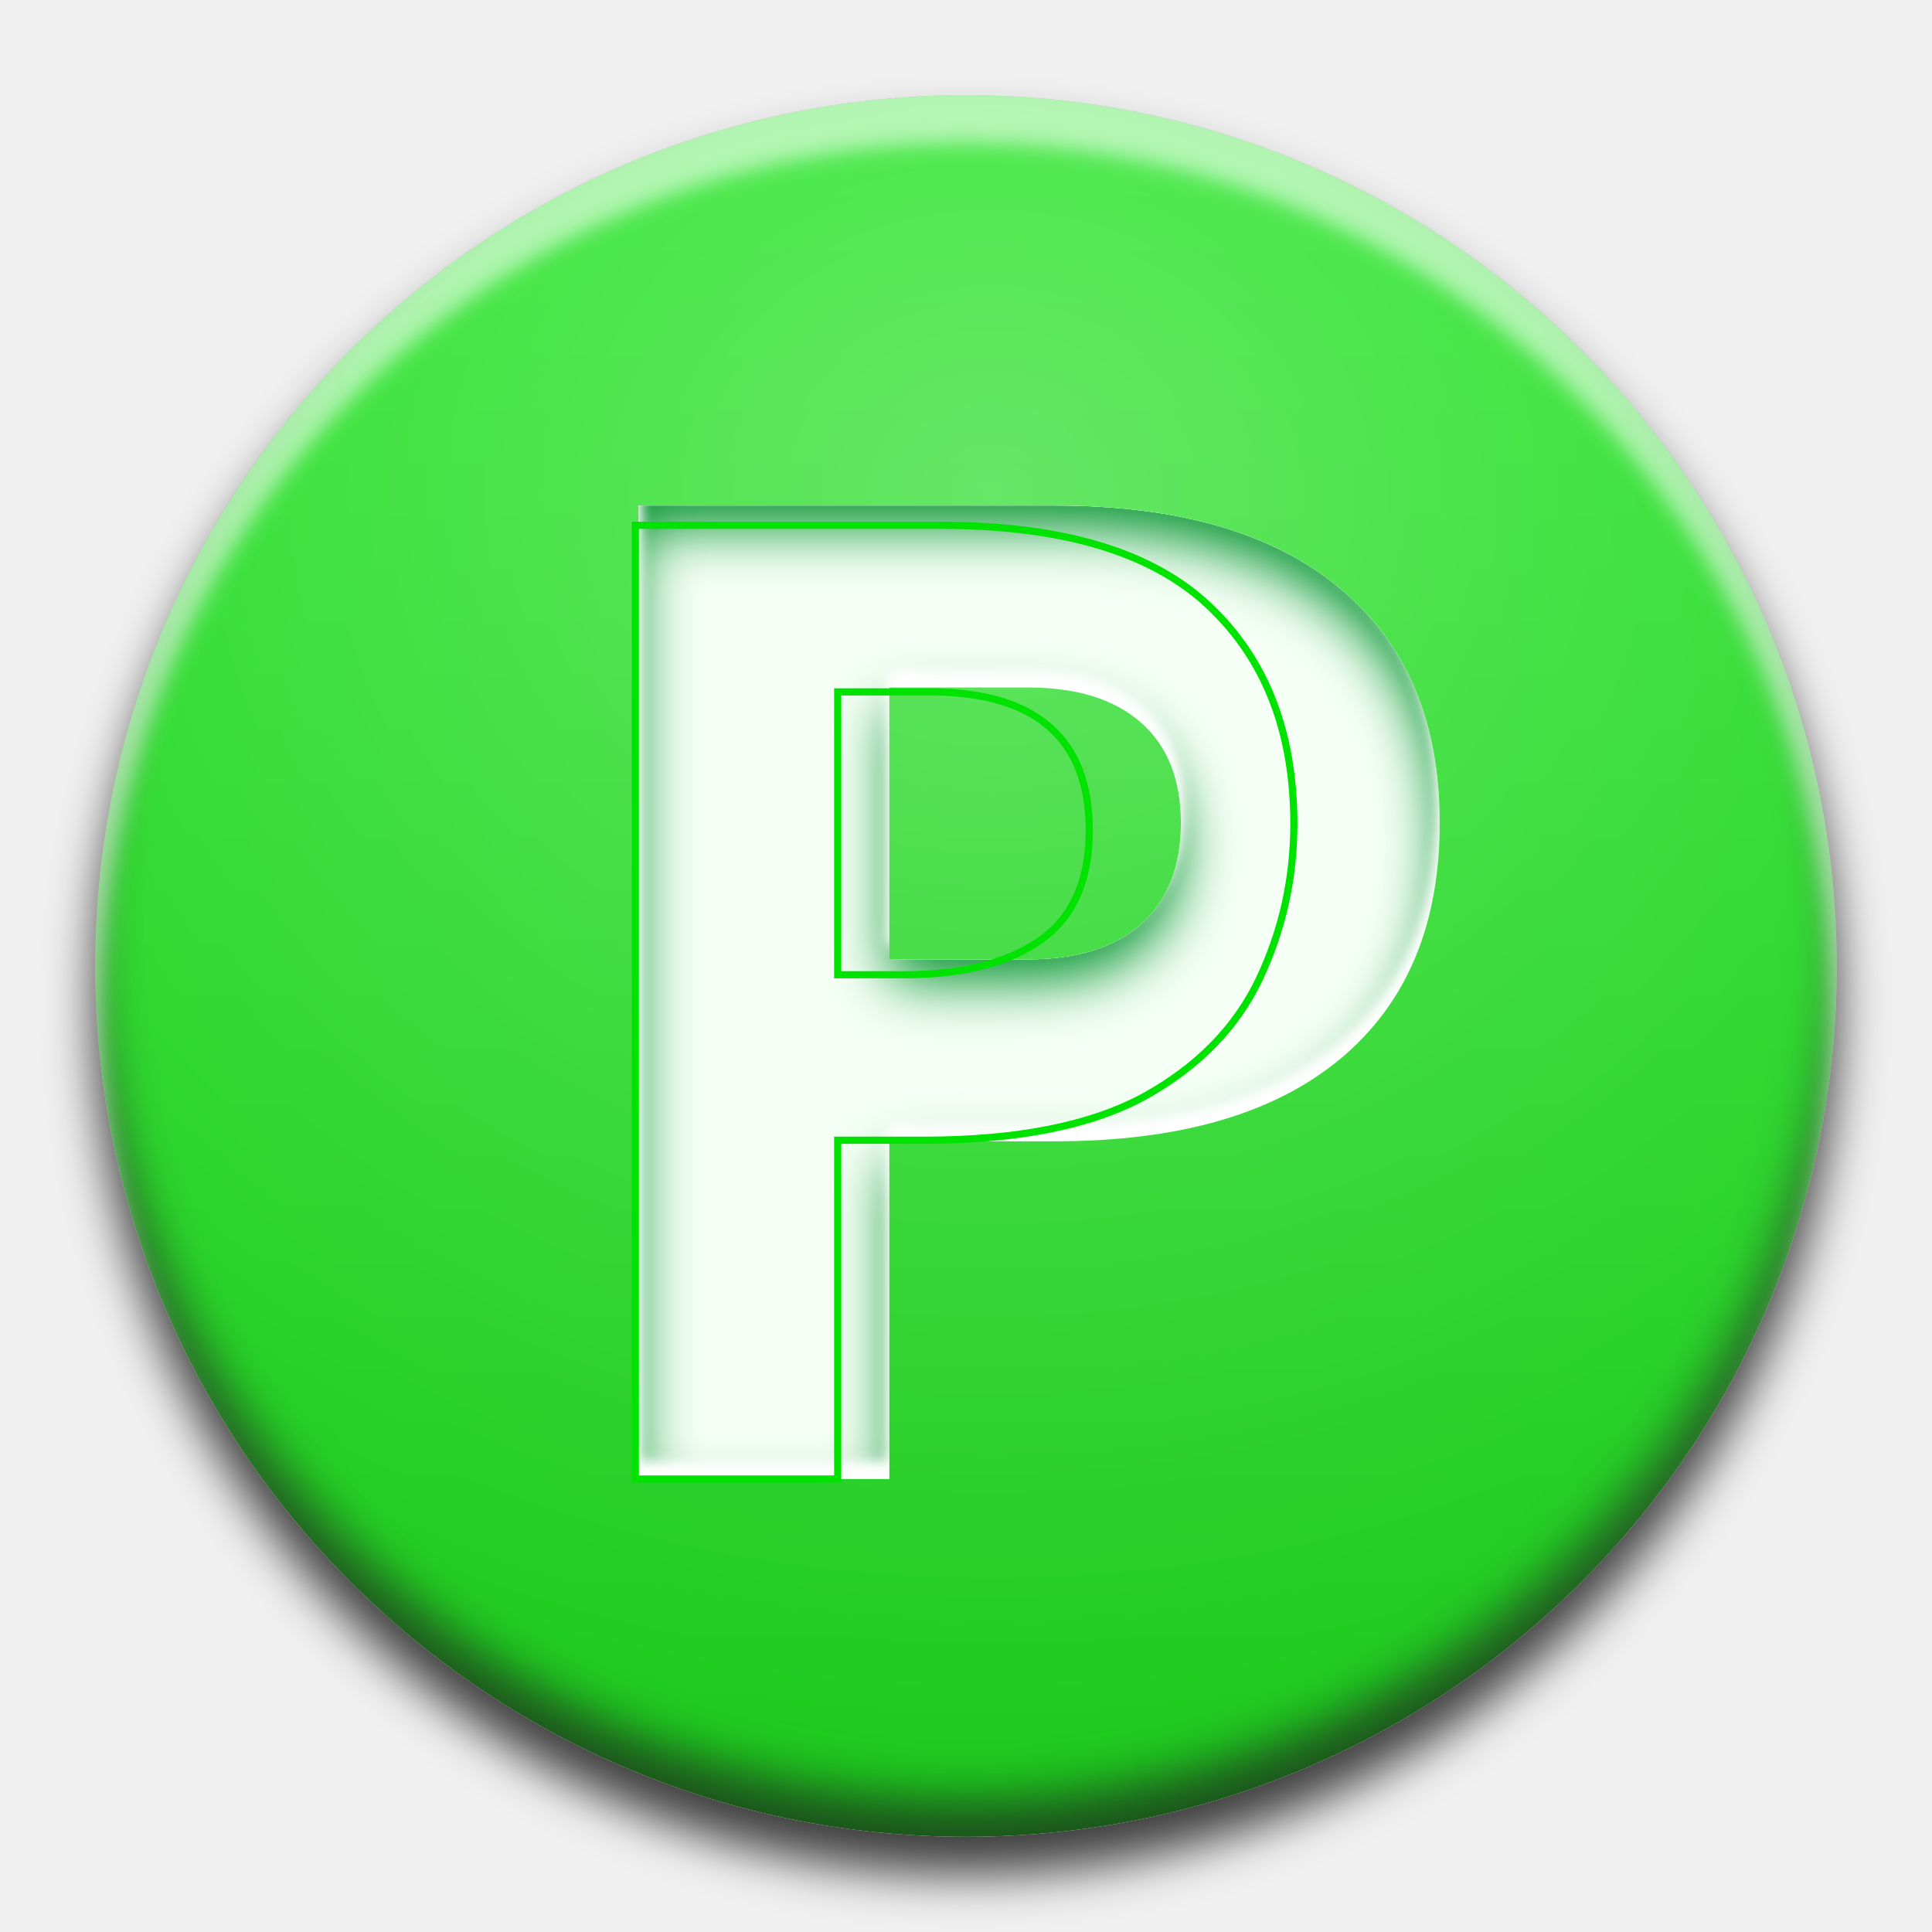
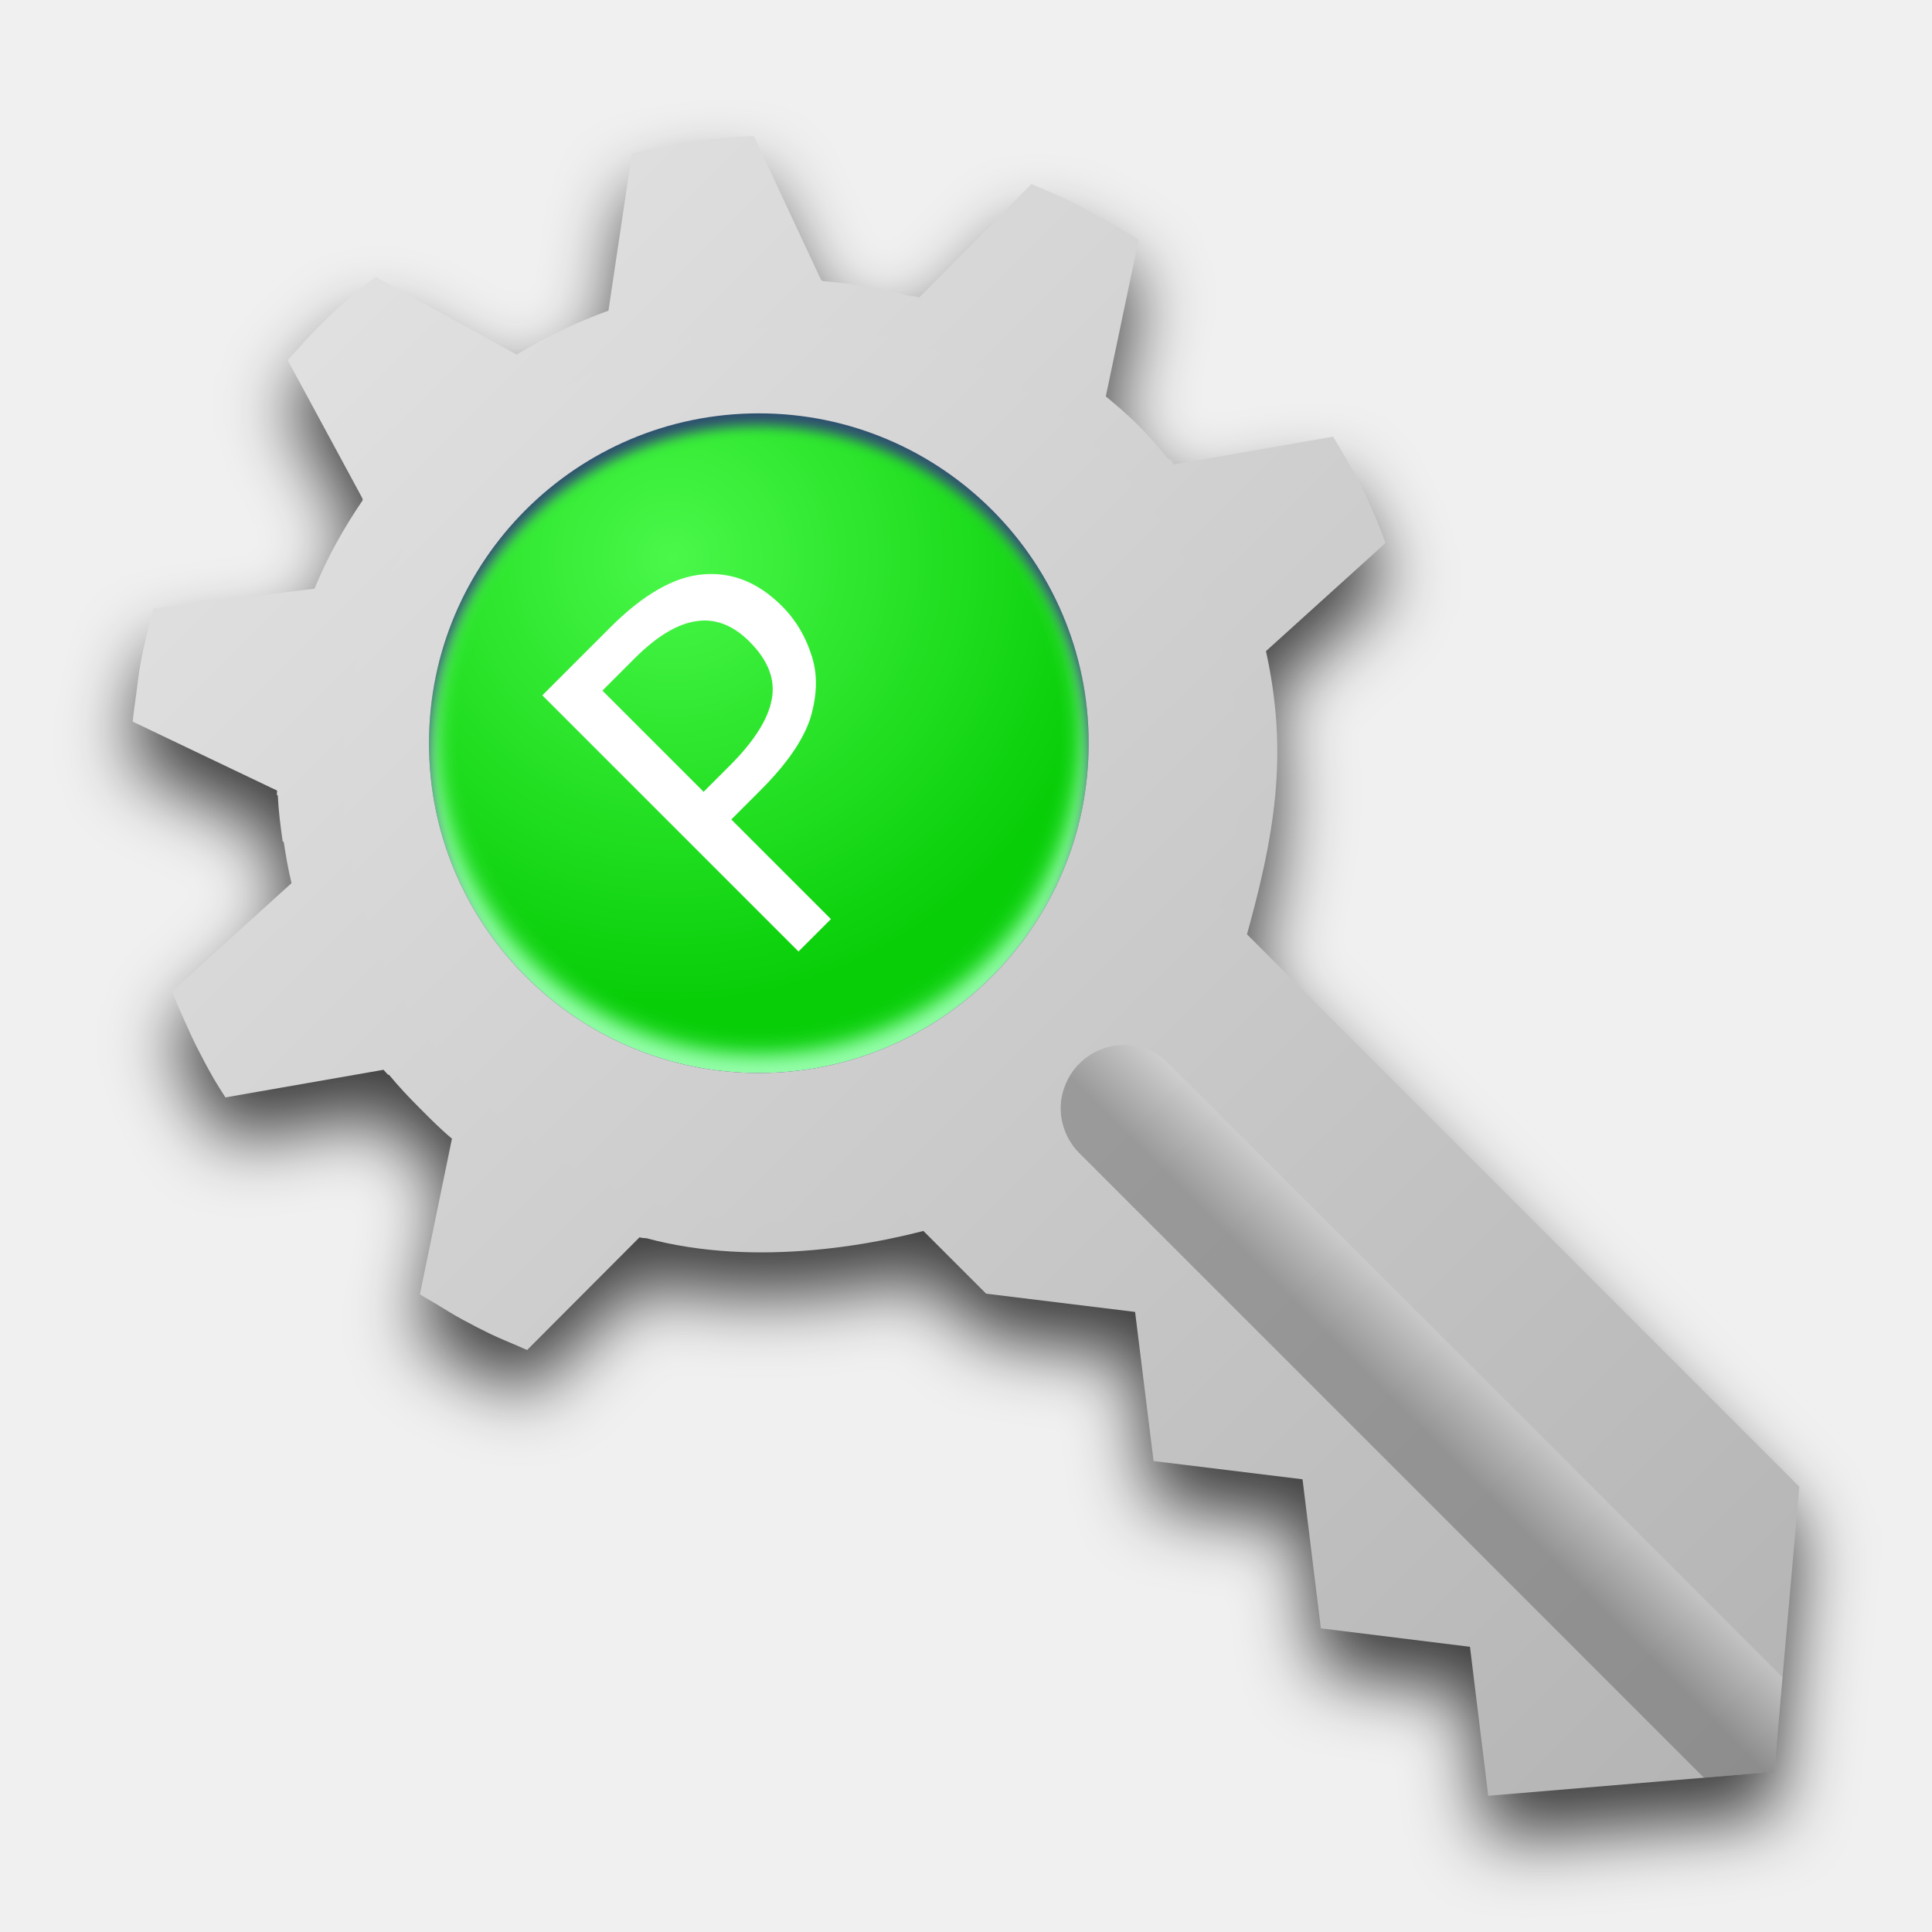
- <svg xmlns="http://www.w3.org/2000/svg" xmlns:xlink="http://www.w3.org/1999/xlink" width="27" height="27" id="svg2" version="1.1">
-   <defs id="defs4">
-     <linearGradient id="linearGradient5759">
-       <stop style="stop-color:#ffffff;stop-opacity:0.404;" offset="0" id="stop5765" />
-       <stop id="stop5767" offset="1" style="stop-color:#6bff6b;stop-opacity:0;" />
+ <svg xmlns="http://www.w3.org/2000/svg" xmlns:xlink="http://www.w3.org/1999/xlink" width="27" height="27" id="svg3340" version="1.1">
+   <defs id="defs3342">
+     <linearGradient id="linearGradient6102">
+       <stop style="stop-color:#4af84a;stop-opacity:1;" offset="0" id="stop6104" />
+       <stop style="stop-color:#08ce08;stop-opacity:1" offset="1" id="stop6106" />
    </linearGradient>
-     <linearGradient id="linearGradient4854">
-       <stop id="stop4862" offset="0" style="stop-color:#00dc00;stop-opacity:1" />
-       <stop style="stop-color:#00be00;stop-opacity:1;" offset="1" id="stop4858" />
+     <filter color-interpolation-filters="sRGB" id="filter5467">
+       <feFlood id="feFlood5469" flood-opacity="0.75" flood-color="rgb(0,0,0)" result="flood" />
+       <feComposite id="feComposite5471" in2="SourceGraphic" in="flood" operator="in" result="composite1" />
+       <feGaussianBlur id="feGaussianBlur5473" stdDeviation="0.5" result="blur" />
+       <feOffset id="feOffset5475" dx="0" dy="0.5" result="offset" />
+       <feComposite id="feComposite5477" in2="offset" in="SourceGraphic" operator="over" result="composite2" />
+     </filter>
+     <linearGradient id="linearGradient5457">
+       <stop style="stop-color:#9394b8;stop-opacity:1;" offset="0" id="stop5459" />
+       <stop id="stop5461" offset="1" style="stop-color:#cfcfdf;stop-opacity:1" />
    </linearGradient>
-     <filter id="filter2987-1" color-interpolation-filters="sRGB" style="color-interpolation-filters:sRGB;">
-       <feGaussianBlur id="feGaussianBlur2989-2" stdDeviation="4" result="result8" />
-       <feOffset id="feOffset2991-1" dx="0" dy="-6" result="result11" />
-       <feComposite id="feComposite2993-1" in2="result11" result="result6" in="SourceGraphic" operator="in" />
-       <feFlood id="feFlood2995-9" result="result10" in="result6" flood-opacity="0.75" flood-color="rgb(0,0,0)" />
-       <feBlend id="feBlend2997-0" in2="result10" mode="normal" in="result6" result="result12" />
-       <feComposite id="feComposite2999-6" in2="SourceGraphic" result="fbSourceGraphic" operator="atop" />
-       <feColorMatrix result="fbSourceGraphicAlpha" in="fbSourceGraphic" values="0 0 0 -1 0 0 0 0 -1 0 0 0 0 -1 0 0 0 0 1 0 " id="feColorMatrix3001-1" />
-       <feGaussianBlur id="feGaussianBlur3003-9" stdDeviation="2" result="result8" in="fbSourceGraphic" />
-       <feOffset dx="0" dy="6.69" id="feOffset3015-5" result="result13" />
-       <feComposite id="feComposite3005-2" in2="result13" result="result6" in="fbSourceGraphic" operator="in" dy="-23.5" />
-       <feComposite id="feComposite3007-7" in2="result6" operator="in" result="result11" />
-       <feFlood id="feFlood3009-0" result="result10" in="result11" flood-opacity="0.6" flood-color="rgb(255,255,255)" />
-       <feBlend id="feBlend3011-6" in2="result10" mode="normal" in="result11" result="result12" />
-       <feComposite id="feComposite3013-4" in2="fbSourceGraphic" result="fbSourceGraphic" operator="atop" in="result12" />
-       <feColorMatrix result="fbSourceGraphicAlpha" in="fbSourceGraphic" values="0 0 0 -1 0 0 0 0 -1 0 0 0 0 -1 0 0 0 0 1 0" id="feColorMatrix4045" />
-       <feFlood id="feFlood4047" flood-opacity="0.75" flood-color="rgb(0,0,0)" result="flood" in="fbSourceGraphic" />
-       <feComposite id="feComposite4049" in2="fbSourceGraphic" in="flood" operator="in" result="composite1" />
-       <feGaussianBlur id="feGaussianBlur4051" in="composite" stdDeviation="4" result="blur" />
-       <feOffset id="feOffset4053" dx="0" dy="6" result="offset" />
-       <feComposite id="feComposite4055" in2="offset" in="fbSourceGraphic" operator="over" result="composite2" />
+     <linearGradient xlink:href="#linearGradient4568" id="linearGradient4666" gradientUnits="userSpaceOnUse" gradientTransform="matrix(-0.111445,0,0,0.111445,65.3069,-28.2791)" x1="365.013" y1="664.383" x2="365.013" y2="277.43" />
+     <linearGradient id="linearGradient4568">
+       <stop id="stop4570" offset="0" style="stop-color:#9394b8;stop-opacity:1;" />
+       <stop style="stop-color:#ffffff;stop-opacity:1;" offset="1" id="stop4807" />
+     </linearGradient>
+     <linearGradient gradientTransform="matrix(0.7071068,-0.7071068,0.7071068,0.7071068,-126.1839,372.2061)" y2="448.353" x2="382.903" y1="448.353" x1="403.629" gradientUnits="userSpaceOnUse" id="linearGradient3598" xlink:href="#linearGradient3795" />
+     <linearGradient y2="742.5" x2="-886.757" y1="742.5" x1="-772.007" gradientTransform="matrix(0,-1.188408,-1.188408,0,1264.229,-782.9701)" gradientUnits="userSpaceOnUse" id="linearGradient3591" xlink:href="#linearGradient4685" />
+     <linearGradient y2="448.353" x2="382.903" y1="448.353" x1="403.629" gradientUnits="userSpaceOnUse" id="linearGradient3589" xlink:href="#linearGradient3795" />
+     <linearGradient y2="358.538" x2="506.833" y1="358.538" x1="267.846" gradientUnits="userSpaceOnUse" id="linearGradient3587" xlink:href="#linearGradient3795" />
+     <linearGradient gradientUnits="userSpaceOnUse" y2="358.538" x2="506.833" y1="358.538" x1="267.846" id="linearGradient3433" xlink:href="#linearGradient3795" />
+     <linearGradient gradientUnits="userSpaceOnUse" y2="448.353" x2="382.903" y1="448.353" x1="403.629" id="linearGradient3431" xlink:href="#linearGradient3795" />
+     <linearGradient y2="742.5" x2="-886.757" y1="742.5" x1="-772.007" gradientTransform="matrix(0,-1.188408,-1.188408,0,1264.229,-782.9701)" gradientUnits="userSpaceOnUse" id="linearGradient2359" xlink:href="#linearGradient4685" />
+     <radialGradient r="176.326" fy="318.359" fx="316.85" cy="318.359" cx="316.85" gradientTransform="matrix(0.9705775,0,0,0.8107294,-112.8442,-183.884)" gradientUnits="userSpaceOnUse" id="radialGradient6852" xlink:href="#linearGradient3795" />
+     <linearGradient y2="742.5" x2="-886.757" y1="742.5" x1="-772.007" gradientTransform="matrix(0,-1.080161,-1.080161,0,1220.639,-612.525)" gradientUnits="userSpaceOnUse" id="linearGradient6789" xlink:href="#linearGradient4685" />
+     <linearGradient y2="180.643" x2="164.266" y1="710.159" x1="693.781" gradientTransform="matrix(0.7071068,0.7071068,-0.7071068,0.7071068,416.4004,-164.2239)" gradientUnits="userSpaceOnUse" id="linearGradient5849" xlink:href="#linearGradient4552" />
+     <linearGradient y2="132.679" x2="192.857" y1="-31.362" x1="192.857" gradientTransform="matrix(1.268276,0,0,1.268276,160.5585,153.8429)" gradientUnits="userSpaceOnUse" id="linearGradient5844" xlink:href="#linearGradient5304" />
+     <linearGradient gradientTransform="matrix(0.7071068,0.7071068,-0.7071068,0.7071068,416.4004,-164.2239)" gradientUnits="userSpaceOnUse" y2="582.018" x2="296.643" y1="309.128" x1="569.533" id="linearGradient5789" xlink:href="#linearGradient4552" />
+     <linearGradient y2="132.679" x2="192.857" y1="-31.362" x1="192.857" gradientTransform="matrix(1.268276,0,0,1.268276,160.5585,153.8429)" gradientUnits="userSpaceOnUse" id="linearGradient5776" xlink:href="#linearGradient5304" />
+     <linearGradient y2="132.679" x2="192.857" y1="-31.362" x1="192.857" gradientTransform="matrix(0.9036324,0,0,0.9036324,232.6725,288.6175)" gradientUnits="userSpaceOnUse" id="linearGradient5773" xlink:href="#linearGradient5304" />
+     <linearGradient y2="490.649" x2="368.171" y1="736.766" x1="368.171" gradientTransform="matrix(0.9991407,0,0,0.9991407,39.91937,8.9265)" gradientUnits="userSpaceOnUse" id="linearGradient5771" xlink:href="#linearGradient3795" />
+     <linearGradient y2="490.649" x2="368.171" y1="736.766" x1="368.171" gradientTransform="matrix(0.9991407,0,0,0.9991407,39.91937,8.9265)" gradientUnits="userSpaceOnUse" id="linearGradient5737" xlink:href="#linearGradient3795" />
+     <linearGradient y2="244.351" x2="384.663" y1="738.584" x1="384.663" gradientTransform="matrix(0.9991407,0,0,0.9991407,157.0971,90.74886)" gradientUnits="userSpaceOnUse" id="linearGradient5698" xlink:href="#linearGradient3795" />
+     <linearGradient gradientTransform="matrix(0.9036324,0,0,0.9036324,232.6725,288.6175)" gradientUnits="userSpaceOnUse" y2="132.679" x2="192.857" y1="-31.362" x1="192.857" id="linearGradient5310" xlink:href="#linearGradient5304" />
+     <linearGradient y2="244.351" x2="384.663" y1="738.584" x1="384.663" gradientTransform="matrix(0.9991407,0,0,0.9991407,39.91937,8.9265)" gradientUnits="userSpaceOnUse" id="linearGradient5170" xlink:href="#linearGradient3795" />
+     <linearGradient y2="393.415" x2="366.685" y1="264.443" x1="366.685" gradientTransform="matrix(0.9991407,0,0,0.9991407,39.27924,8.9265)" gradientUnits="userSpaceOnUse" id="linearGradient5166" xlink:href="#linearGradient4685" />
+     <linearGradient y2="393.415" x2="366.685" y1="264.443" x1="366.685" gradientTransform="matrix(0.7881574,0,0,0.7881574,76.13711,149.0135)" gradientUnits="userSpaceOnUse" id="linearGradient5163" xlink:href="#linearGradient4685" />
+     <linearGradient y2="244.351" x2="384.663" y1="738.584" x1="384.663" gradientTransform="matrix(0.7881574,0,0,0.7881574,76.64207,149.0135)" gradientUnits="userSpaceOnUse" id="linearGradient5161" xlink:href="#linearGradient3795" />
+     <linearGradient y2="393.415" x2="366.685" y1="264.443" x1="366.685" gradientTransform="matrix(0.7881574,0,0,0.7881574,76.13711,149.0135)" gradientUnits="userSpaceOnUse" id="linearGradient5045" xlink:href="#linearGradient4685" />
+     <linearGradient y2="244.351" x2="384.663" y1="738.584" x1="384.663" gradientTransform="matrix(0.7881574,0,0,0.7881574,76.64207,149.0135)" gradientUnits="userSpaceOnUse" id="linearGradient5043" xlink:href="#linearGradient3795" />
+     <linearGradient y2="244.351" x2="384.663" y1="738.584" x1="384.663" gradientTransform="matrix(0.7881574,0,0,0.7881574,76.64207,149.0135)" gradientUnits="userSpaceOnUse" id="linearGradient5036" xlink:href="#linearGradient3795" />
+     <linearGradient y2="393.415" x2="366.685" y1="264.443" x1="366.685" gradientTransform="matrix(0.7881574,0,0,0.7881574,76.13711,149.0135)" gradientUnits="userSpaceOnUse" id="linearGradient5032" xlink:href="#linearGradient4685" />
+     <linearGradient y2="393.415" x2="366.685" y1="264.443" x1="366.685" gradientTransform="matrix(0.5573114,-0.5573114,0.5573114,0.5573114,-100.3256,463.0536)" gradientUnits="userSpaceOnUse" id="linearGradient5029" xlink:href="#linearGradient4685" />
+     <linearGradient y2="736.786" x2="362.645" y1="242.22" x1="362.645" gradientTransform="matrix(0.5573114,-0.5573114,0.5573114,0.5573114,-99.96856,462.6966)" gradientUnits="userSpaceOnUse" id="linearGradient5027" xlink:href="#linearGradient3795" />
+     <linearGradient y2="736.786" x2="362.645" y1="242.22" x1="362.645" gradientTransform="matrix(0.5573114,-0.5573114,0.5573114,0.5573114,-99.96856,462.6966)" gradientUnits="userSpaceOnUse" id="linearGradient5016" xlink:href="#linearGradient3795" />
+     <linearGradient y2="393.415" x2="366.685" y1="264.443" x1="366.685" gradientTransform="matrix(0.5573114,-0.5573114,0.5573114,0.5573114,-100.3256,463.0536)" gradientUnits="userSpaceOnUse" id="linearGradient5010" xlink:href="#linearGradient4685" />
+     <linearGradient y2="393.415" x2="366.685" y1="264.443" x1="366.685" gradientTransform="matrix(0,-0.7881573,0.7881573,0,-7.13887,822.0161)" gradientUnits="userSpaceOnUse" id="linearGradient5007" xlink:href="#linearGradient4685" />
+     <linearGradient y2="460.898" x2="353.048" y1="693.758" x1="353.048" gradientTransform="matrix(8.9611767e-3,-1.170764,1.170764,-8.9611767e-3,-257.0422,949.7715)" gradientUnits="userSpaceOnUse" id="linearGradient5005" xlink:href="#linearGradient3795" />
+     <linearGradient y2="736.786" x2="362.645" y1="242.22" x1="362.645" gradientTransform="matrix(0,-0.7881573,0.7881573,0,-7.13887,821.5111)" gradientUnits="userSpaceOnUse" id="linearGradient5003" xlink:href="#linearGradient3795" />
+     <linearGradient gradientUnits="userSpaceOnUse" y2="104.837" x2="-452.857" y1="11.648" x1="-452.857" id="linearGradient4996" xlink:href="#linearGradient3698" />
+     <linearGradient y2="4.985" x2="-471.143" y1="365.219" x1="-471.143" gradientTransform="translate(14,-1.7382813e-5)" gradientUnits="userSpaceOnUse" id="linearGradient4988" xlink:href="#linearGradient3795" />
+     <linearGradient y2="1038.576" x2="-469.714" y1="686.429" x1="-469.714" gradientTransform="translate(14,-1.7382813e-5)" gradientUnits="userSpaceOnUse" id="linearGradient4977" xlink:href="#linearGradient3795" />
+     <linearGradient gradientTransform="matrix(0,-0.7881573,0.7881573,0,-7.13887,821.5111)" y2="736.786" x2="362.645" y1="242.22" x1="362.645" gradientUnits="userSpaceOnUse" id="linearGradient4842" xlink:href="#linearGradient3795" />
+     <linearGradient y2="460.898" x2="353.048" y1="693.758" x1="353.048" gradientTransform="matrix(8.9611767e-3,-1.170764,1.170764,-8.9611767e-3,-257.0422,949.7715)" gradientUnits="userSpaceOnUse" id="linearGradient4839" xlink:href="#linearGradient3795" />
+     <linearGradient gradientTransform="matrix(0,-0.7881573,0.7881573,0,-7.13887,822.0161)" y2="393.415" x2="366.685" y1="264.443" x1="366.685" gradientUnits="userSpaceOnUse" id="linearGradient4836" xlink:href="#linearGradient4685" />
+     <linearGradient y2="1038.576" x2="-469.714" y1="686.429" x1="-469.714" gradientTransform="matrix(1,0,0,-1,14,1052.362)" gradientUnits="userSpaceOnUse" id="linearGradient4789" xlink:href="#linearGradient3795" />
+     <linearGradient gradientTransform="matrix(1,0,0,-1,0,1052.362)" y2="182.027" x2="-361.342" y1="182.027" x1="-547.664" gradientUnits="userSpaceOnUse" id="linearGradient4760" xlink:href="#linearGradient3795" />
+     <linearGradient gradientUnits="userSpaceOnUse" y2="98.001" x2="-455.579" y1="8.875" x1="-455.579" id="linearGradient4758" xlink:href="#linearGradient3698" />
+     <linearGradient y2="589.918" x2="360" y1="692.362" x1="360" gradientUnits="userSpaceOnUse" id="linearGradient4062" xlink:href="#linearGradient3698" />
+     <linearGradient y2="582.329" x2="363.655" y1="670.236" x1="363.655" gradientTransform="matrix(1,0,0,-1,0,1052.362)" gradientUnits="userSpaceOnUse" id="linearGradient4060" xlink:href="#linearGradient3698" />
+     <linearGradient y2="452.211" x2="362.857" y1="700.934" x1="362.857" gradientUnits="userSpaceOnUse" id="linearGradient4058" xlink:href="#linearGradient3795" />
+     <linearGradient gradientUnits="userSpaceOnUse" y2="589.918" x2="360" y1="692.362" x1="360" id="linearGradient4048" xlink:href="#linearGradient3698" />
+     <linearGradient y2="452.211" x2="362.857" y1="700.934" x1="362.857" gradientTransform="matrix(1,0,0,-1,23.53126,1052.362)" gradientUnits="userSpaceOnUse" id="linearGradient4013" xlink:href="#linearGradient3795" />
+     <linearGradient gradientTransform="translate(15.53126,7.2999999e-6)" y2="452.211" x2="362.857" y1="700.934" x1="362.857" gradientUnits="userSpaceOnUse" id="linearGradient4000" xlink:href="#linearGradient3795" />
+     <linearGradient gradientTransform="matrix(1,0,0,-1,0,1052.362)" y2="452.211" x2="362.857" y1="700.934" x1="362.857" gradientUnits="userSpaceOnUse" id="linearGradient3943" xlink:href="#linearGradient3795" />
+     <linearGradient gradientTransform="translate(6,0)" y2="452.211" x2="362.857" y1="700.934" x1="362.857" gradientUnits="userSpaceOnUse" id="linearGradient3941" xlink:href="#linearGradient3795" />
+     <linearGradient gradientUnits="userSpaceOnUse" y2="452.211" x2="362.857" y1="700.934" x1="362.857" id="linearGradient3880" xlink:href="#linearGradient3795" />
+     <linearGradient y2="582.329" x2="363.655" y1="670.236" x1="363.655" gradientTransform="matrix(1,0,0,-1,0,1052.362)" gradientUnits="userSpaceOnUse" id="linearGradient3876" xlink:href="#linearGradient3698" />
+     <linearGradient id="linearGradient3698">
+       <stop id="stop3700" offset="0" style="stop-color:#ffffff;stop-opacity:1;" />
+       <stop id="stop3702" offset="1" style="stop-color:#ffe800;stop-opacity:0;" />
+     </linearGradient>
+     <linearGradient id="linearGradient3724">
+       <stop style="stop-color:#ffffff;stop-opacity:1;" offset="0" id="stop3726" />
+       <stop style="stop-color:#d9d9d9;stop-opacity:1;" offset="1" id="stop3728" />
+     </linearGradient>
+     <linearGradient id="linearGradient3795">
+       <stop id="stop3797" offset="0" style="stop-color:#e0e0e0;stop-opacity:1;" />
+       <stop id="stop3799" offset="1" style="stop-color:#b3b3b3;stop-opacity:1;" />
+     </linearGradient>
+     <linearGradient id="linearGradient4022">
+       <stop id="stop4024" offset="0" style="stop-color:#dfb300;stop-opacity:1;" />
+       <stop id="stop4026" offset="1" style="stop-color:#dfb300;stop-opacity:0;" />
+     </linearGradient>
+     <linearGradient id="linearGradient4032">
+       <stop style="stop-color:#dfb300;stop-opacity:1;" offset="0" id="stop4034" />
+       <stop id="stop3374" offset="0.5" style="stop-color:#dfb300;stop-opacity:1;" />
+       <stop style="stop-color:#dfb300;stop-opacity:1;" offset="1" id="stop3376" />
+     </linearGradient>
+     <linearGradient id="linearGradient4552">
+       <stop id="stop4558" offset="0" style="stop-color:#b08e00;stop-opacity:1;" />
+       <stop style="stop-color:#dfb300;stop-opacity:1;" offset="1" id="stop4556" />
+     </linearGradient>
+     <linearGradient id="linearGradient4685">
+       <stop id="stop4687" offset="0" style="stop-color:#ffffff;stop-opacity:1;" />
+       <stop id="stop4689" offset="1" style="stop-color:#ffffff;stop-opacity:0;" />
+     </linearGradient>
+     <linearGradient id="linearGradient5304">
+       <stop id="stop5306" offset="0" style="stop-color:#ffffff;stop-opacity:1;" />
+       <stop id="stop5308" offset="1" style="stop-color:#ffffff;stop-opacity:0;" />
+     </linearGradient>
+     <linearGradient id="linearGradient3634">
+       <stop style="stop-color:#d4d4d4;stop-opacity:0.392;" offset="0" id="stop3636" />
+       <stop style="stop-color:#515151;stop-opacity:0.392;" offset="1" id="stop3638" />
+     </linearGradient>
+     <linearGradient id="linearGradient3795-9">
+       <stop id="stop3797-5" offset="0" style="stop-color:#ffe800;stop-opacity:1;" />
+       <stop id="stop3799-6" offset="1" style="stop-color:#dfb300;stop-opacity:1;" />
+     </linearGradient>
+     <linearGradient y2="613.943" x2="385.036" y1="63.871" x1="386.393" gradientTransform="matrix(0.03709934,-0.03709934,0.03709934,0.03709934,-16.70448,12.03751)" gradientUnits="userSpaceOnUse" id="linearGradient5326" xlink:href="#linearGradient3795-9" />
+     <linearGradient xlink:href="#linearGradient3634" id="linearGradient5351" gradientUnits="userSpaceOnUse" gradientTransform="matrix(0.03709934,-0.03709934,0.03709934,0.03709934,-11.72761,1041.679)" x1="403.629" y1="448.353" x2="382.903" y2="448.353" />
+     <linearGradient xlink:href="#linearGradient3795" id="linearGradient5354" gradientUnits="userSpaceOnUse" gradientTransform="matrix(0.03709934,-0.03709934,0.03709934,0.03709934,-11.72761,1041.679)" x1="386.393" y1="63.871" x2="385.036" y2="613.943" />
+     <linearGradient id="linearGradient3795-1">
+       <stop id="stop3797-2" offset="0" style="stop-color:#808080;stop-opacity:1;" />
+       <stop id="stop3799-9" offset="1" style="stop-color:#707070;stop-opacity:1;" />
+     </linearGradient>
+     <linearGradient y2="613.943" x2="385.036" y1="63.871" x1="386.393" gradientTransform="matrix(0.03709934,-0.03709934,0.03709934,0.03709934,-16.70448,12.03699)" gradientUnits="userSpaceOnUse" id="linearGradient5417" xlink:href="#linearGradient3795-1" />
+     <linearGradient id="linearGradient3795-8">
+       <stop id="stop3797-6" offset="0" style="stop-color:#e0e0e0;stop-opacity:1;" />
+       <stop id="stop3799-5" offset="1" style="stop-color:#b3b3b3;stop-opacity:1;" />
+     </linearGradient>
+     <linearGradient y2="613.943" x2="385.036" y1="63.871" x1="386.393" gradientTransform="matrix(0.03709934,-0.03709934,0.03709934,0.03709934,-16.70448,12.03699)" gradientUnits="userSpaceOnUse" id="linearGradient5987" xlink:href="#linearGradient3795-8" />
+     <filter id="filter6069" style="color-interpolation-filters:sRGB;">
+       <feFlood id="feFlood6071" flood-opacity="0.75" flood-color="rgb(0,0,0)" result="flood" />
+       <feComposite id="feComposite6073" in2="SourceGraphic" in="flood" operator="in" result="composite1" />
+       <feGaussianBlur id="feGaussianBlur6075" in="composite" stdDeviation="0.5" result="blur" />
+       <feOffset id="feOffset6077" dx="0" dy="0.6" result="offset" />
+       <feComposite id="feComposite6079" in2="offset" in="SourceGraphic" operator="over" result="composite2" />
    </filter>
-     <linearGradient xlink:href="#linearGradient4854" id="linearGradient4860" x1="273.604" y1="341.612" x2="273.604" y2="601.41" gradientUnits="userSpaceOnUse" />
-     <filter id="filter5634" color-interpolation-filters="sRGB">
-       <feGaussianBlur id="feGaussianBlur5636" stdDeviation="0.4" result="result8" />
-       <feOffset id="feOffset5638" dx="0" dy="0.3" result="result11" />
-       <feComposite id="feComposite5640" in2="result11" result="result6" in="SourceGraphic" operator="in" />
-       <feFlood id="feFlood5642" result="result10" in="result6" flood-opacity="1" flood-color="rgb(0,146,44)" />
-       <feBlend id="feBlend5644" in2="result10" mode="normal" in="result6" result="result12" />
-       <feComposite id="feComposite5646" in2="SourceGraphic" result="fbSourceGraphic" operator="in" />
-       <feColorMatrix result="fbSourceGraphicAlpha" in="fbSourceGraphic" values="0 0 0 -1 0 0 0 0 -1 0 0 0 0 -1 0 0 0 0 1 0" id="feColorMatrix5650" />
-       <feGaussianBlur id="feGaussianBlur5652" stdDeviation="0.1" result="result8" in="fbSourceGraphic" />
-       <feOffset dx="0" dy="-0.2" id="feOffset5664" result="result13" />
-       <feComposite id="feComposite5654" in2="result13" result="result6" in="fbSourceGraphic" operator="in" />
-       <feComposite id="feComposite5656" in2="result6" operator="in" result="result11" />
-       <feFlood id="feFlood5658" result="result10" in="result11" flood-opacity="1" flood-color="rgb(255,255,255)" />
-       <feBlend id="feBlend5660" in2="result10" mode="normal" in="result11" result="result12" />
-       <feComposite id="feComposite5662" in2="fbSourceGraphic" result="result2" operator="in" in="result12" />
+     <filter id="filter3047" color-interpolation-filters="sRGB">
+       <feGaussianBlur id="feGaussianBlur3049" stdDeviation="0.1" result="result8" />
+       <feOffset dx="0" dy="-0.1" id="feOffset3890" result="result14" />
+       <feComposite id="feComposite3051" in2="result14" result="result6" in="SourceGraphic" operator="in" />
+       <feComposite id="feComposite3053" in2="result6" operator="in" result="result11" />
+       <feFlood id="feFlood3055" result="result10" in="result11" flood-opacity="1" flood-color="rgb(150,255,171)" />
+       <feBlend id="feBlend3057" in2="result10" mode="normal" in="result11" result="result12" />
+       <feComposite id="feComposite3059" in2="SourceGraphic" result="fbSourceGraphic" operator="in" in="result12" />
+       <feColorMatrix result="fbSourceGraphicAlpha" in="fbSourceGraphic" values="0 0 0 -1 0 0 0 0 -1 0 0 0 0 -1 0 0 0 0 1 0" id="feColorMatrix3061" />
+       <feGaussianBlur id="feGaussianBlur3063" stdDeviation="0.05" result="result8" in="fbSourceGraphic" />
+       <feOffset id="feOffset3065" dx="0" dy="0.1" result="result11" stdDeviation="0.1" />
+       <feComposite id="feComposite3067" in2="result11" result="result6" in="fbSourceGraphic" operator="in" />
+       <feFlood id="feFlood3069" result="result10" in="result6" flood-opacity="1" flood-color="rgb(46,80,110)" />
+       <feBlend id="feBlend3071" in2="result10" mode="normal" in="result6" result="result13" />
+       <feComposite id="feComposite3073" in2="fbSourceGraphic" result="result2" operator="in" />
    </filter>
-     <radialGradient xlink:href="#linearGradient5759" id="radialGradient5757" cx="254.15" cy="394.151" fx="254.15" fy="394.151" r="141.429" gradientUnits="userSpaceOnUse" gradientTransform="matrix(2.987039,-1.2125256e-7,1.0503161e-7,2.587439,-505.0068,-625.6908)" />
+     <linearGradient xlink:href="#linearGradient3795-8" id="linearGradient6238" gradientUnits="userSpaceOnUse" gradientTransform="matrix(0.03709934,-0.03709934,0.03709934,0.03709934,-11.72761,1041.456)" x1="386.393" y1="63.871" x2="385.036" y2="613.943" />
+     <radialGradient xlink:href="#linearGradient6102" id="radialGradient6247" gradientUnits="userSpaceOnUse" cx="18.373" cy="17.658" fx="18.373" fy="17.658" r="3.573" />
+     <linearGradient xlink:href="#linearGradient3795-8" id="linearGradient6261" gradientUnits="userSpaceOnUse" gradientTransform="matrix(0.03709934,-0.03709934,0.03709934,0.03709934,-11.72761,1041.456)" x1="386.393" y1="63.871" x2="385.036" y2="613.943" />
+     <linearGradient xlink:href="#linearGradient3795" id="linearGradient6263" gradientUnits="userSpaceOnUse" gradientTransform="matrix(0.03709934,-0.03709934,0.03709934,0.03709934,-11.72761,1041.679)" x1="386.393" y1="63.871" x2="385.036" y2="613.943" />
+     <linearGradient xlink:href="#linearGradient3634" id="linearGradient6265" gradientUnits="userSpaceOnUse" gradientTransform="matrix(0.03709934,-0.03709934,0.03709934,0.03709934,-11.72761,1041.679)" x1="403.629" y1="448.353" x2="382.903" y2="448.353" />
+     <radialGradient xlink:href="#linearGradient6102" id="radialGradient6267" gradientUnits="userSpaceOnUse" cx="18.373" cy="17.658" fx="18.373" fy="17.658" r="3.573" />
  </defs>
  <g id="layer1" transform="translate(0,-1025.362)">
-     <path style="color:#000000;fill:url(#linearGradient4860);fill-opacity:1;fill-rule:nonzero;stroke:none;stroke-width:1;stroke-miterlimit:4;stroke-opacity:1;stroke-dasharray:none;marker:none;visibility:visible;display:inline;overflow:visible;filter:url(#filter2987-1);enable-background:accumulate" id="path2985" d="m 391.429,470.934 c 0,78.109 -63.32,141.429 -141.429,141.429 -78.109,0 -141.429,-63.32 -141.429,-141.429 0,-78.109 63.32,-141.429 141.429,-141.429 78.109,0 141.429,63.32 141.429,141.429 z" transform="matrix(0.0860503,0,0,0.0860503,-8.012575,998.3382)" />
-     <path transform="matrix(0.0860503,0,0,0.0860503,-8.012575,998.3382)" d="m 391.429,470.934 c 0,78.109 -63.32,141.429 -141.429,141.429 -78.109,0 -141.429,-63.32 -141.429,-141.429 0,-78.109 63.32,-141.429 141.429,-141.429 78.109,0 141.429,63.32 141.429,141.429 z" id="path5755" style="color:#000000;fill:url(#radialGradient5757);fill-opacity:1;fill-rule:nonzero;stroke:none;stroke-width:1;stroke-miterlimit:4;stroke-opacity:1;stroke-dasharray:none;marker:none;visibility:visible;display:inline;overflow:visible;enable-background:accumulate" />
-     <path id="path5774" style="font-size:18.663px;font-style:normal;font-variant:normal;font-weight:bold;font-stretch:normal;text-align:start;line-height:100%;letter-spacing:0px;word-spacing:0px;writing-mode:lr-tb;text-anchor:start;fill:#f5fff5;fill-opacity:1;stroke:none;filter:url(#filter5634);font-family:Sans;-inkscape-font-specification:Sans Bold" d="m 8.921,1032.427 5.823,0 c 1.731,0 3.059,0.386 3.982,1.157 0.929,0.765 1.394,1.859 1.394,3.281 -1.3e-5,1.428 -0.465,2.527 -1.394,3.299 -0.923,0.765 -2.251,1.148 -3.982,1.148 l -2.315,0 0,4.72 -3.508,0 0,-13.605 m 3.508,2.542 0,3.8 1.941,0 c 0.68,0 1.206,-0.164 1.577,-0.492 0.371,-0.334 0.556,-0.805 0.556,-1.412 -10e-6,-0.608 -0.185,-1.075 -0.556,-1.403 -0.371,-0.328 -0.896,-0.492 -1.577,-0.492 l -1.941,0" />
-     <text id="text3124" y="1046.033" x="7.208" style="font-size:18.663px;font-style:normal;font-variant:normal;font-weight:bold;font-stretch:normal;text-align:start;line-height:100%;letter-spacing:0px;word-spacing:0px;writing-mode:lr-tb;text-anchor:start;fill:none;fill-opacity:1;stroke:#00e300;font-family:Sans;-inkscape-font-specification:Sans Bold;stroke-opacity:1;stroke-width:0.1;stroke-miterlimit:4;stroke-dasharray:none" xml:space="preserve">
-       <tspan y="1046.033" x="7.208" id="tspan3126">P</tspan>
-     </text>
+     <g id="g6251" transform="translate(-0.1878971,0.2864)">
+       <g style="filter:url(#filter6069)" id="g6005">
+         <path style="color:#000000;fill:url(#linearGradient6261);fill-opacity:1;fill-rule:nonzero;stroke:none;stroke-width:40;marker:none;visibility:visible;display:inline;overflow:visible;enable-background:accumulate" d="m 9.586,1027.112 c -0.145,0.021 -0.287,0.042 -0.429,0.075 -0.046,0.012 -0.092,0.023 -0.138,0.033 l -0.328,2.197 c -0.446,0.162 -0.879,0.369 -1.283,0.614 l -1.97,-1.086 c -0.055,0.042 -0.109,0.084 -0.163,0.127 -0.112,0.092 -0.227,0.184 -0.335,0.282 -0.108,0.098 -0.215,0.202 -0.318,0.305 -0.103,0.103 -0.193,0.206 -0.291,0.314 -0.039,0.043 -0.085,0.09 -0.123,0.135 l 1.045,1.933 0.004,0.025 c -0.263,0.386 -0.491,0.792 -0.675,1.237 l -2.251,0.276 c -0.03,0.107 -0.057,0.215 -0.083,0.323 -0.035,0.146 -0.066,0.282 -0.093,0.428 -0.027,0.146 -0.045,0.303 -0.064,0.449 -0.017,0.131 -0.037,0.252 -0.048,0.382 l 2.017,0.963 c 6.442e-4,0.02 -0.004,0.045 -0.003,0.065 l 0.013,-5e-4 c 0.01,0.217 0.038,0.438 0.069,0.65 l 0.013,-4e-4 c 0.03,0.193 0.063,0.389 0.11,0.58 l -1.671,1.511 c 0.053,0.136 0.117,0.28 0.177,0.414 0.06,0.135 0.12,0.268 0.188,0.4 0.067,0.132 0.138,0.266 0.213,0.396 0.054,0.094 0.111,0.18 0.169,0.273 l 2.21,-0.386 c 0.018,0.022 0.043,0.047 0.062,0.069 l 0.013,-4e-4 c 0.135,0.163 0.283,0.321 0.431,0.468 0.147,0.148 0.292,0.294 0.45,0.426 l -0.448,2.175 c 0.074,0.048 0.152,0.09 0.227,0.135 0.125,0.076 0.24,0.149 0.368,0.218 0.128,0.07 0.261,0.139 0.392,0.202 0.131,0.062 0.267,0.118 0.401,0.175 0.038,0.016 0.072,0.034 0.111,0.048 l 1.571,-1.575 c 0.027,0.01 0.052,0.01 0.08,0.013 l 0.013,-5e-4 c 1.548,0.419 3.284,0.09 4.243,-0.205 0.446,-0.162 0.879,-0.369 1.283,-0.614 l 1.97,1.086 c 0.055,-0.042 0.109,-0.084 0.163,-0.127 0.112,-0.092 0.227,-0.184 0.335,-0.282 0.108,-0.098 0.202,-0.201 0.305,-0.303 0.103,-0.103 0.205,-0.208 0.304,-0.316 0.039,-0.043 0.085,-0.091 0.123,-0.135 l -1.045,-1.933 -0.004,-0.025 c 0.263,-0.386 0.491,-0.792 0.675,-1.237 0.439,-1.541 0.626,-2.668 0.309,-4.113 l 1.671,-1.511 c -0.053,-0.137 -0.104,-0.282 -0.164,-0.416 -0.06,-0.135 -0.12,-0.268 -0.188,-0.4 -0.067,-0.133 -0.136,-0.254 -0.211,-0.384 -0.054,-0.094 -0.113,-0.193 -0.171,-0.286 l -2.222,0.388 c -0.018,-0.022 -0.03,-0.048 -0.049,-0.07 l -0.025,9e-4 c -0.135,-0.163 -0.271,-0.322 -0.418,-0.47 -0.147,-0.148 -0.303,-0.28 -0.461,-0.412 l 0.459,-2.19 c -0.074,-0.048 -0.152,-0.09 -0.227,-0.135 -0.125,-0.076 -0.253,-0.147 -0.381,-0.216 -0.128,-0.07 -0.248,-0.141 -0.379,-0.204 -0.131,-0.062 -0.267,-0.118 -0.401,-0.175 -0.038,-0.016 -0.072,-0.033 -0.111,-0.048 l -1.569,1.587 c -0.027,-0.01 -0.067,-0.018 -0.094,-0.025 l 0.002,0.013 c -0.207,-0.055 -0.418,-0.106 -0.629,-0.142 -0.211,-0.036 -0.419,-0.059 -0.633,-0.077 l -0.002,-0.013 c -10e-4,-10e-5 -0.012,4e-4 -0.013,4e-4 l -0.94,-2.013 c -0.091,0 -0.179,0.01 -0.27,0.01 -0.146,0.01 -0.288,0.032 -0.433,0.049 -0.097,0.014 -0.194,0.028 -0.292,0.042 l -0.139,0.02 z" id="path4850" />
+         <path style="color:#000000;fill:url(#linearGradient6263);fill-opacity:1;fill-rule:nonzero;stroke:none;stroke-width:40;marker:none;visibility:visible;display:inline;overflow:visible;enable-background:accumulate" d="m 6.813,1031.476 c -2.447,2.447 -2.449,6.421 -0.001,8.869 1.622,1.622 3.914,2.168 5.987,1.64 l 1.17,1.17 2.082,0.255 0.258,2.084 2.082,0.255 0.256,2.083 2.084,0.258 0.255,2.082 3.7,-0.31 0.297,-0.024 0.056,-0.64 0.295,-3.346 -1.158,-1.158 -1.156,-1.156 -1.157,-1.157 -1.156,-1.156 -1.157,-1.157 -1.157,-1.157 -1.157,-1.157 c 0.658,-2.148 0.139,-4.577 -1.559,-6.276 -2.447,-2.447 -6.418,-2.45 -8.865,0 z m 1.27,1.276 c 1.123,-1.123 2.732,-1.34 3.591,-0.481 0.859,0.859 0.644,2.469 -0.48,3.592 -1.123,1.123 -2.732,1.337 -3.591,0.478 -0.859,-0.859 -0.644,-2.466 0.48,-3.589 z" id="path6625" />
+       </g>
+       <path id="path6871" d="m 15.272,1039.939 c -0.088,0.088 -0.151,0.188 -0.194,0.293 -0.039,0.095 -0.067,0.206 -0.067,0.332 0,0.126 0.028,0.238 0.066,0.333 0.041,0.1 0.105,0.205 0.194,0.293 l 8.558,8.558 0.172,0.172 0.242,-0.02 0.298,-0.024 0.441,-0.037 0.039,-0.441 0.056,-0.64 0.021,-0.243 -0.173,-0.173 -8.403,-8.403 c -0.088,-0.088 -0.193,-0.153 -0.293,-0.194 -0.095,-0.039 -0.206,-0.067 -0.332,-0.067 -0.126,0 -0.236,0.029 -0.332,0.067 -0.1,0.041 -0.205,0.105 -0.293,0.194 z" style="color:#000000;fill:url(#linearGradient6265);fill-opacity:1;fill-rule:nonzero;stroke:none;stroke-width:20;marker:none;visibility:visible;display:inline;overflow:visible;enable-background:accumulate" />
+       <g transform="translate(-4.573349e-7,-0.2233094)" id="g6240">
+         <path transform="matrix(1.738095,0,0,1.738095,-22.34582,1002.404)" style="color:#000000;fill:url(#radialGradient6267);fill-opacity:1;fill-rule:nonzero;stroke:none;stroke-width:0.575;marker:none;visibility:visible;display:inline;overflow:visible;filter:url(#filter3047);enable-background:accumulate" id="path5540" d="m 21.718,19.148 c 0,1.464 -1.187,2.652 -2.652,2.652 -1.464,0 -2.652,-1.187 -2.652,-2.652 0,-1.464 1.187,-2.652 2.652,-2.652 1.464,0 2.652,1.187 2.652,2.652 z" />
+         <text xml:space="preserve" style="font-size:7.092px;font-style:normal;font-variant:normal;font-weight:500;font-stretch:normal;text-align:start;line-height:100%;letter-spacing:0px;word-spacing:0px;writing-mode:lr-tb;text-anchor:start;fill:#ffffff;fill-opacity:1;stroke:none;font-family:Gotham;-inkscape-font-specification:Gotham Medium" x="-727.061" y="742.419" id="text5542" transform="matrix(0.7071068,-0.7071068,0.7071068,0.7071068,0,0)">
+           <tspan id="tspan5544" x="-727.061" y="742.419">P</tspan>
+         </text>
+       </g>
+     </g>
  </g>
</svg>
